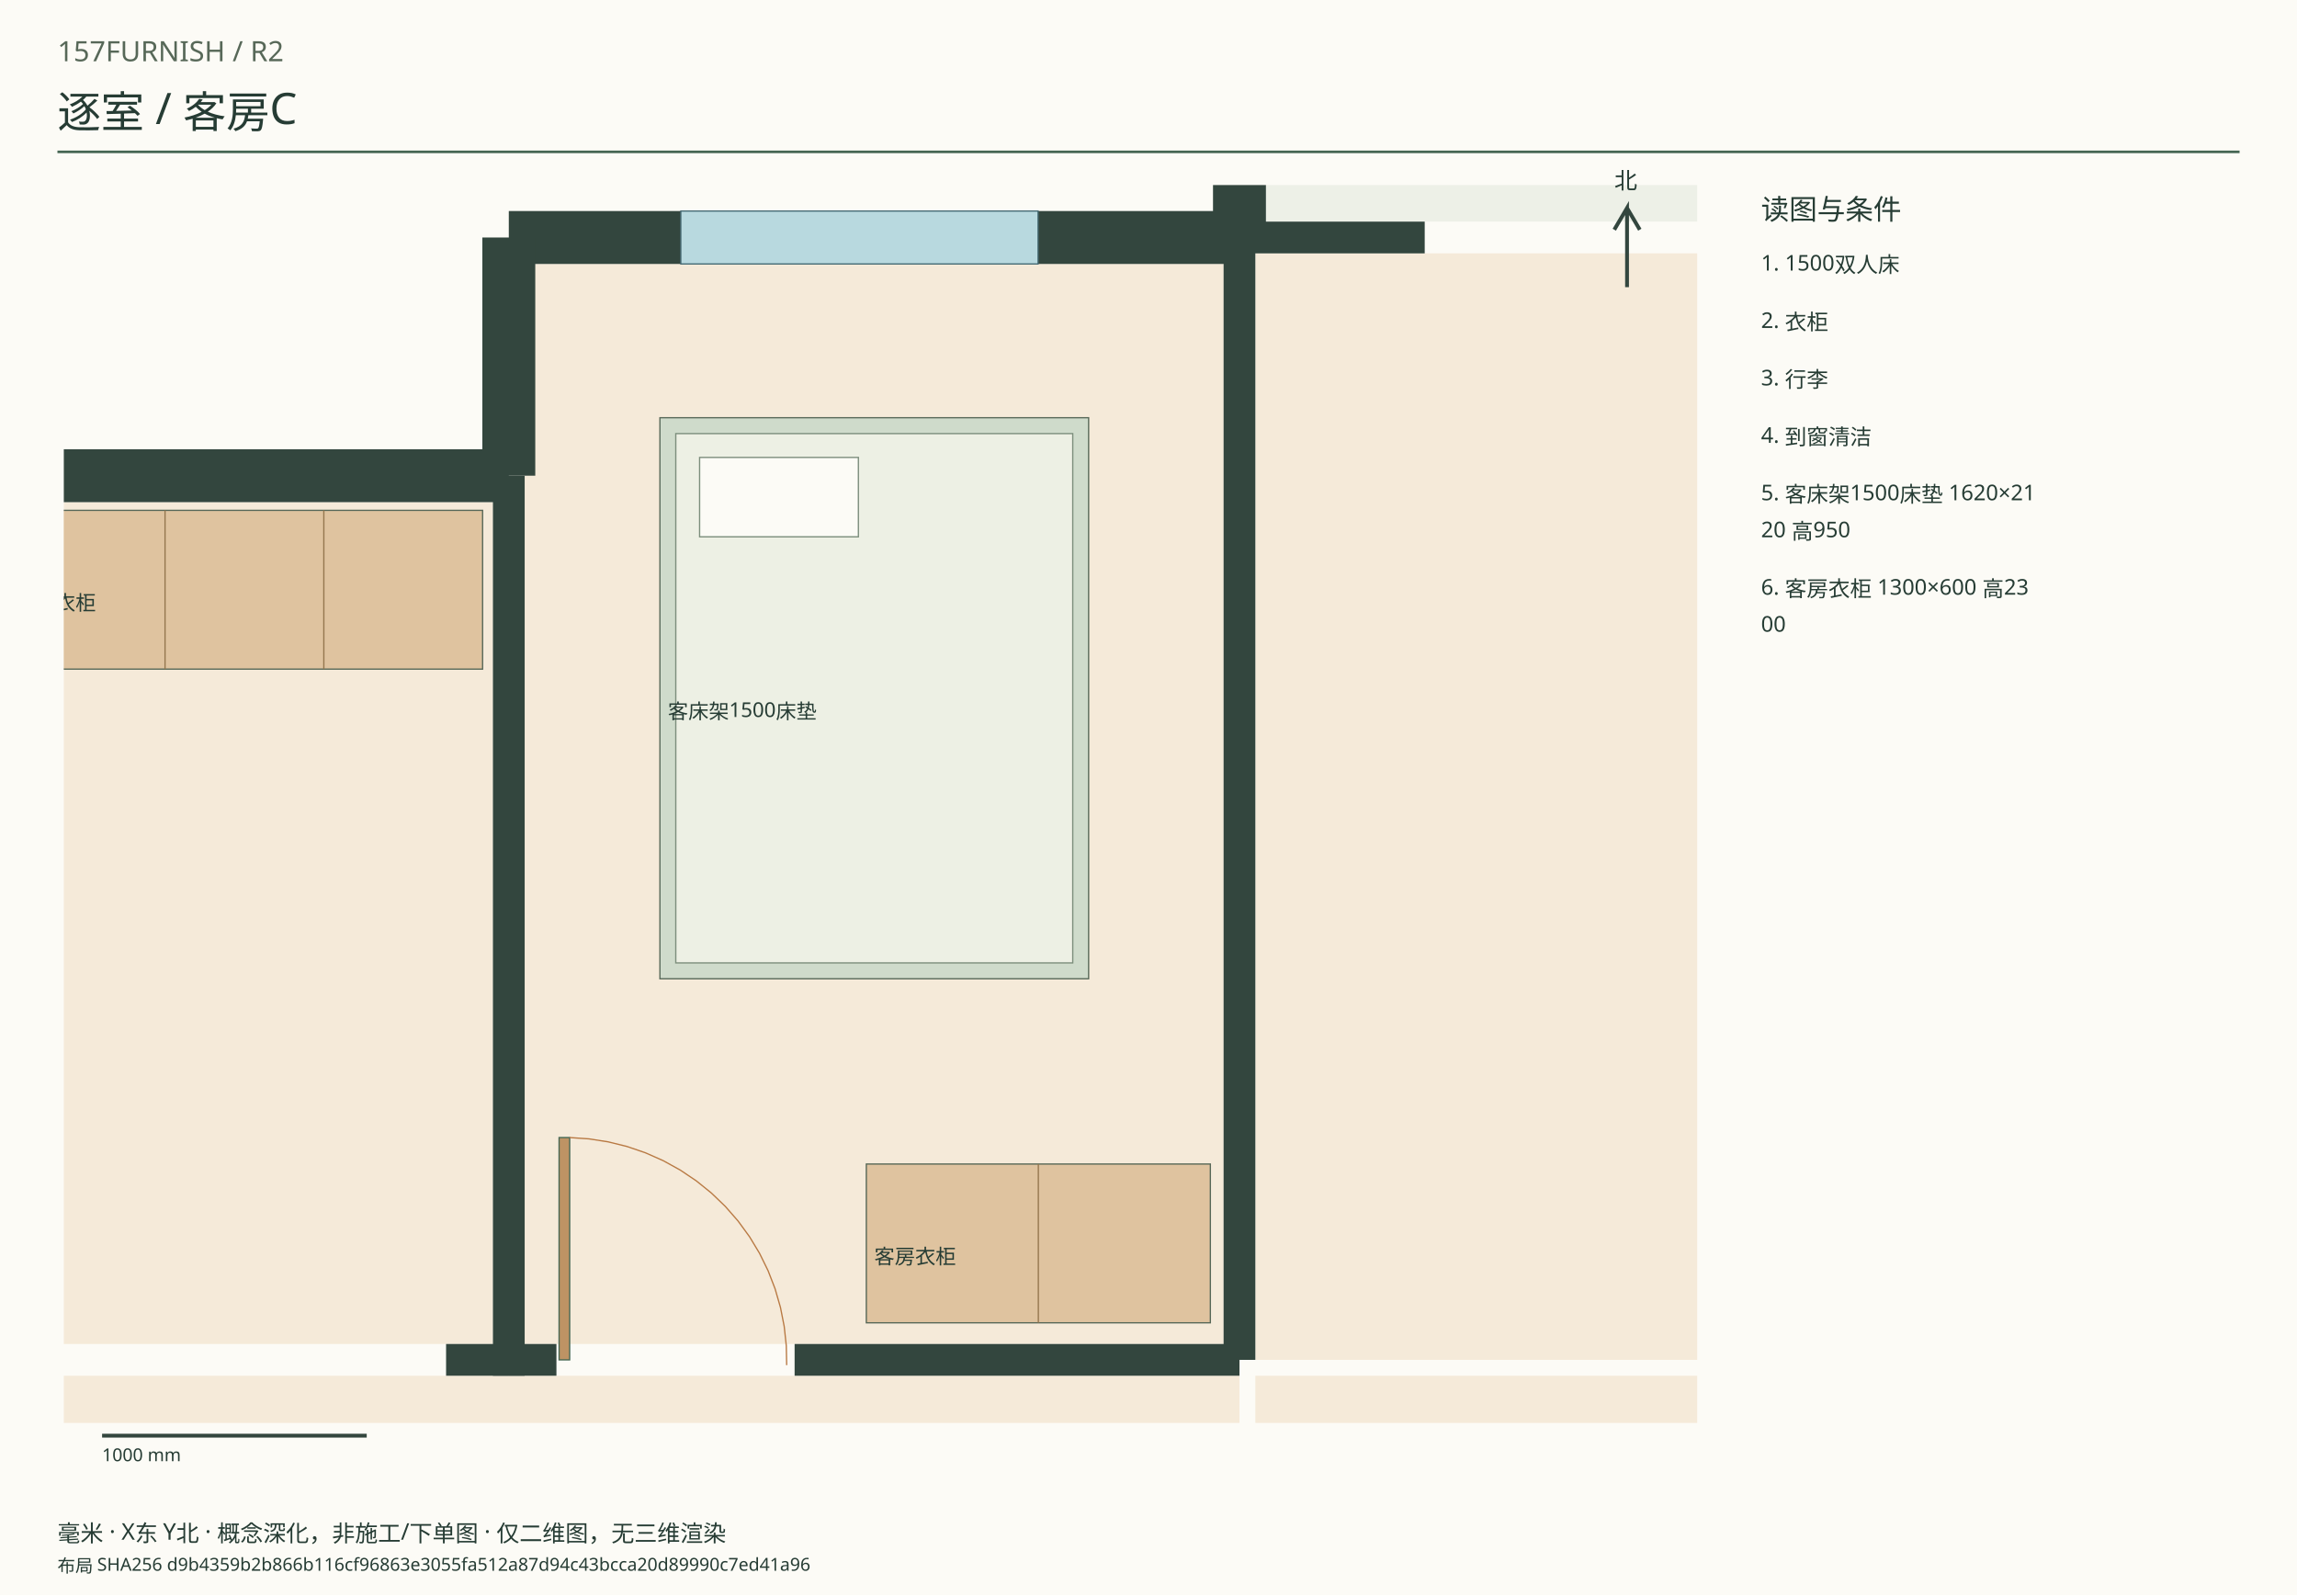
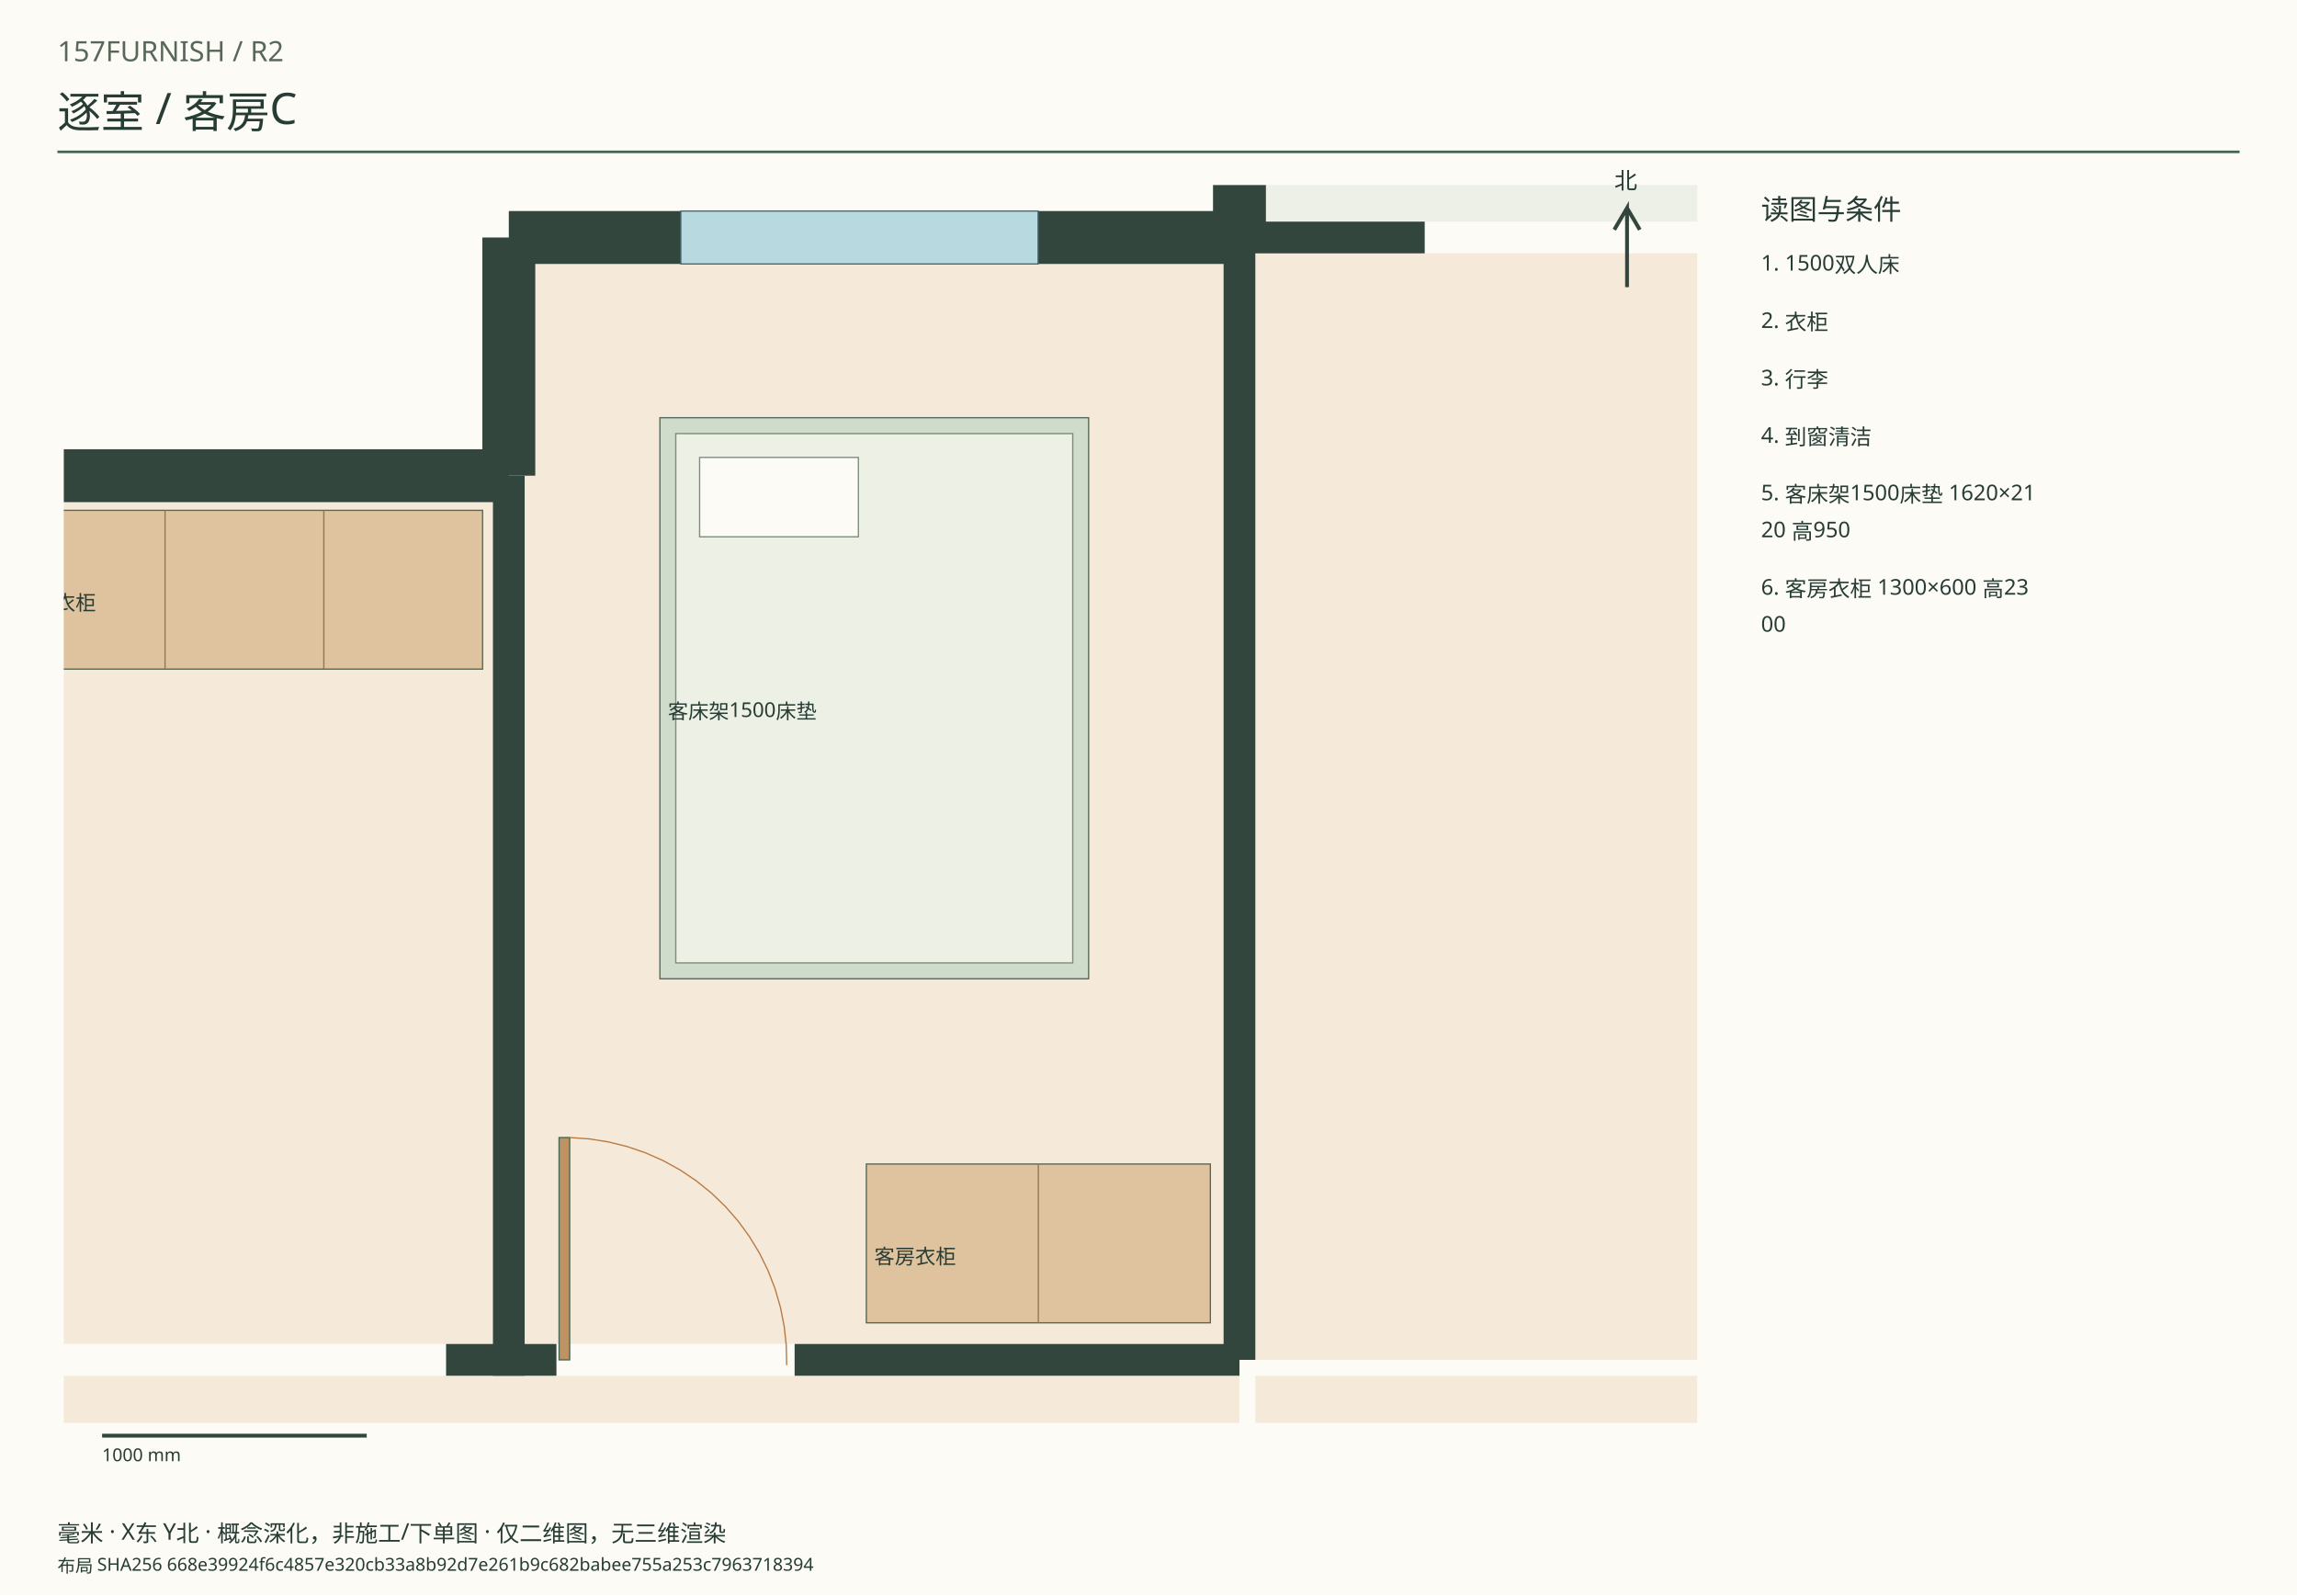
- <svg xmlns="http://www.w3.org/2000/svg" width="1800" height="1250" viewBox="0 0 1800 1250" data-revision="R2" data-layout-sha256="d9b4359b2b866b116cf96863e3055fa512a87d94c43bcca20d89990c7ed41a96">
+ <svg xmlns="http://www.w3.org/2000/svg" width="1800" height="1250" viewBox="0 0 1800 1250" data-revision="R2" data-layout-sha256="668e39924f6c4857e320cb33a8b92d7e261b9c682babee755a253c7963718394">
  <rect x="0" y="0" width="1800" height="1250" fill="#fcfbf6" stroke="none" stroke-width="1" />
  <text x="45.000" y="48.000" font-size="22" fill="#576858" font-family="Microsoft YaHei, sans-serif">157FURNISH  /  R2</text>
  <text x="45.000" y="100.000" font-size="34" fill="#263c34" font-family="Microsoft YaHei, sans-serif">逐室 / 客房C</text>
  <polyline points="45.000,119.000 1755.000,119.000" fill="none" stroke="#456653" stroke-width="2" />
  <text x="45.000" y="1208.000" font-size="18" fill="#263c34" font-family="Microsoft YaHei, sans-serif">毫米 · X东 Y北 · 概念深化，非施工/下单图 · 仅二维图，无三维渲染</text>
-   <text x="45.000" y="1232.000" font-size="14" fill="#263c34" font-family="Microsoft YaHei, sans-serif">布局 SHA256 d9b4359b2b866b116cf96863e3055fa512a87d94c43bcca20d89990c7ed41a96</text>
+   <text x="45.000" y="1232.000" font-size="14" fill="#263c34" font-family="Microsoft YaHei, sans-serif">布局 SHA256 668e39924f6c4857e320cb33a8b92d7e261b9c682babee755a253c7963718394</text>
  <text x="1380.000" y="172.000" font-size="22" fill="#263c34" font-family="Microsoft YaHei, sans-serif">读图与条件</text>
  <text x="1380.000" y="212.000" font-size="17" fill="#263c34" font-family="Microsoft YaHei, sans-serif">1. 1500双人床</text>
  <text x="1380.000" y="257.000" font-size="17" fill="#263c34" font-family="Microsoft YaHei, sans-serif">2. 衣柜</text>
  <text x="1380.000" y="302.000" font-size="17" fill="#263c34" font-family="Microsoft YaHei, sans-serif">3. 行李</text>
  <text x="1380.000" y="347.000" font-size="17" fill="#263c34" font-family="Microsoft YaHei, sans-serif">4. 到窗清洁</text>
  <text x="1380.000" y="392.000" font-size="17" fill="#263c34" font-family="Microsoft YaHei, sans-serif">5. 客床架1500床垫 1620×21</text>
  <text x="1380.000" y="421.000" font-size="17" fill="#263c34" font-family="Microsoft YaHei, sans-serif">20 高950</text>
  <text x="1380.000" y="466.000" font-size="17" fill="#263c34" font-family="Microsoft YaHei, sans-serif">6. 客房衣柜 1300×600 高23</text>
  <text x="1380.000" y="495.000" font-size="17" fill="#263c34" font-family="Microsoft YaHei, sans-serif">00</text>
  <defs>
    <clipPath id="planClip">
      <rect x="50" y="145" width="1280" height="970" />
    </clipPath>
  </defs>
  <g clip-path="url(#planClip)">
    <rect x="-687.326" y="393.485" width="1073.598" height="659.67" fill="#f5ead9" stroke="none" stroke-width="1" />
    <rect x="411.157" y="206.845" width="547.686" height="846.311" fill="#f5ead9" stroke="none" stroke-width="1" />
    <rect x="29.166" y="1078.041" width="942.12" height="194.936" fill="#f5ead9" stroke="none" stroke-width="1" />
    <rect x="983.728" y="1078.041" width="1245.722" height="735.986" fill="#f5ead9" stroke="none" stroke-width="1" />
    <rect x="983.728" y="198.549" width="674.187" height="867.049" fill="#f5ead9" stroke="none" stroke-width="1" />
    <rect x="992.024" y="-63.369" width="1237.426" height="237.033" fill="#edf0e7" stroke="none" stroke-width="1" />
    <rect x="950.548" y="144.631" width="41.476" height="41.476" fill="#33463e" stroke="none" stroke-width="1" />
    <rect x="398.714" y="165.369" width="134.796" height="41.476" fill="#33463e" stroke="none" stroke-width="1" />
    <rect x="533.51" y="165.369" width="279.961" height="41.476" fill="#33463e" stroke="none" stroke-width="1" />
    <rect x="813.471" y="165.369" width="157.815" height="41.476" fill="#33463e" stroke="none" stroke-width="1" />
    <rect x="377.976" y="186.107" width="41.476" height="186.641" fill="#33463e" stroke="none" stroke-width="1" />
    <rect x="-708.064" y="352.009" width="1106.778" height="41.476" fill="#33463e" stroke="none" stroke-width="1" />
    <rect x="349.566" y="1053.155" width="49.149" height="24.885" fill="#33463e" stroke="none" stroke-width="1" />
    <rect x="386.272" y="372.747" width="24.885" height="705.294" fill="#33463e" stroke="none" stroke-width="1" />
    <rect x="398.714" y="1053.155" width="37.328" height="24.885" fill="#33463e" stroke="none" stroke-width="1" />
    <rect x="622.683" y="1053.155" width="348.603" height="24.885" fill="#33463e" stroke="none" stroke-width="1" />
    <rect x="958.843" y="186.107" width="24.885" height="879.491" fill="#33463e" stroke="none" stroke-width="1" />
    <rect x="971.286" y="173.664" width="145.165" height="24.885" fill="#33463e" stroke="none" stroke-width="1" />
    <rect x="533.51" y="165.369" width="279.961" height="41.476" fill="#b8d9df" stroke="#466b74" stroke-width="1" />
    <polygon points="446.411,1065.598 446.411,891.400 438.116,891.400 438.116,1065.598" fill="#be9364" stroke="#456653" />
    <polyline points="616.461,1069.746 616.160,1054.548 614.535,1039.434 611.599,1024.519 607.375,1009.916 601.893,995.738 595.197,982.091 587.337,969.080 578.373,956.803 568.373,945.354 557.413,934.821 545.577,925.283 532.954,916.812 519.642,909.474 505.740,903.324 491.356,898.409 476.597,894.767 461.578,892.425 446.411,891.400" fill="none" stroke="#b87943" stroke-width="1" />
    <rect x="4.903" y="399.914" width="373.281" height="124.427" fill="#dfc39f" stroke="#576858" stroke-width="1" data-object="wardA" data-mm="4150,7040,1800,600" data-transform="359.3123772102161,155.0,0.20737830168085572,5859,8821" />
    <polyline points="129.330,524.341 129.330,399.914" fill="none" stroke="#94774e" stroke-width="1" />
    <polyline points="253.757,524.341 253.757,399.914" fill="none" stroke="#94774e" stroke-width="1" />
    <text x="11.124" y="478.127" font-size="16" fill="#263c34" font-family="Microsoft YaHei, sans-serif">儿童衣柜</text>
    <rect x="517.127" y="327.331" width="335.953" height="439.642" fill="#cfdbcb" stroke="#576858" stroke-width="1" data-object="bedC" data-mm="6620,5870,1620,2120" data-transform="359.3123772102161,155.0,0.20737830168085572,5859,8821" />
    <rect x="529.57" y="339.774" width="311.067" height="414.757" fill="#edf0e4" stroke="#7b8d7b" stroke-width="1" />
    <rect x="548.234" y="358.438" width="124.427" height="62.214" fill="#fcfbf6" stroke="#7b8d7b" stroke-width="1" />
    <text x="523.349" y="563.152" font-size="16" fill="#263c34" font-family="Microsoft YaHei, sans-serif">客床架1500床垫</text>
    <rect x="678.882" y="912.138" width="269.592" height="124.427" fill="#dfc39f" stroke="#576858" stroke-width="1" data-object="wardC" data-mm="7400,4570,1300,600" data-transform="359.3123772102161,155.0,0.20737830168085572,5859,8821" />
    <polyline points="813.678,1036.565 813.678,912.138" fill="none" stroke="#94774e" stroke-width="1" />
    <text x="685.104" y="990.352" font-size="16" fill="#263c34" font-family="Microsoft YaHei, sans-serif">客房衣柜</text>
  </g>
  <polyline points="1275.000,225.000 1275.000,163.000 1265.000,180.000 1275.000,163.000 1285.000,180.000" fill="none" stroke="#33463e" stroke-width="3" />
  <text x="1265.000" y="148.000" font-size="18" fill="#263c34" font-family="Microsoft YaHei, sans-serif">北</text>
  <polyline points="80.000,1125.000 287.378,1125.000" fill="none" stroke="#33463e" stroke-width="3" />
  <text x="80.000" y="1145.000" font-size="14" fill="#263c34" font-family="Microsoft YaHei, sans-serif">1000 mm</text>
</svg>
